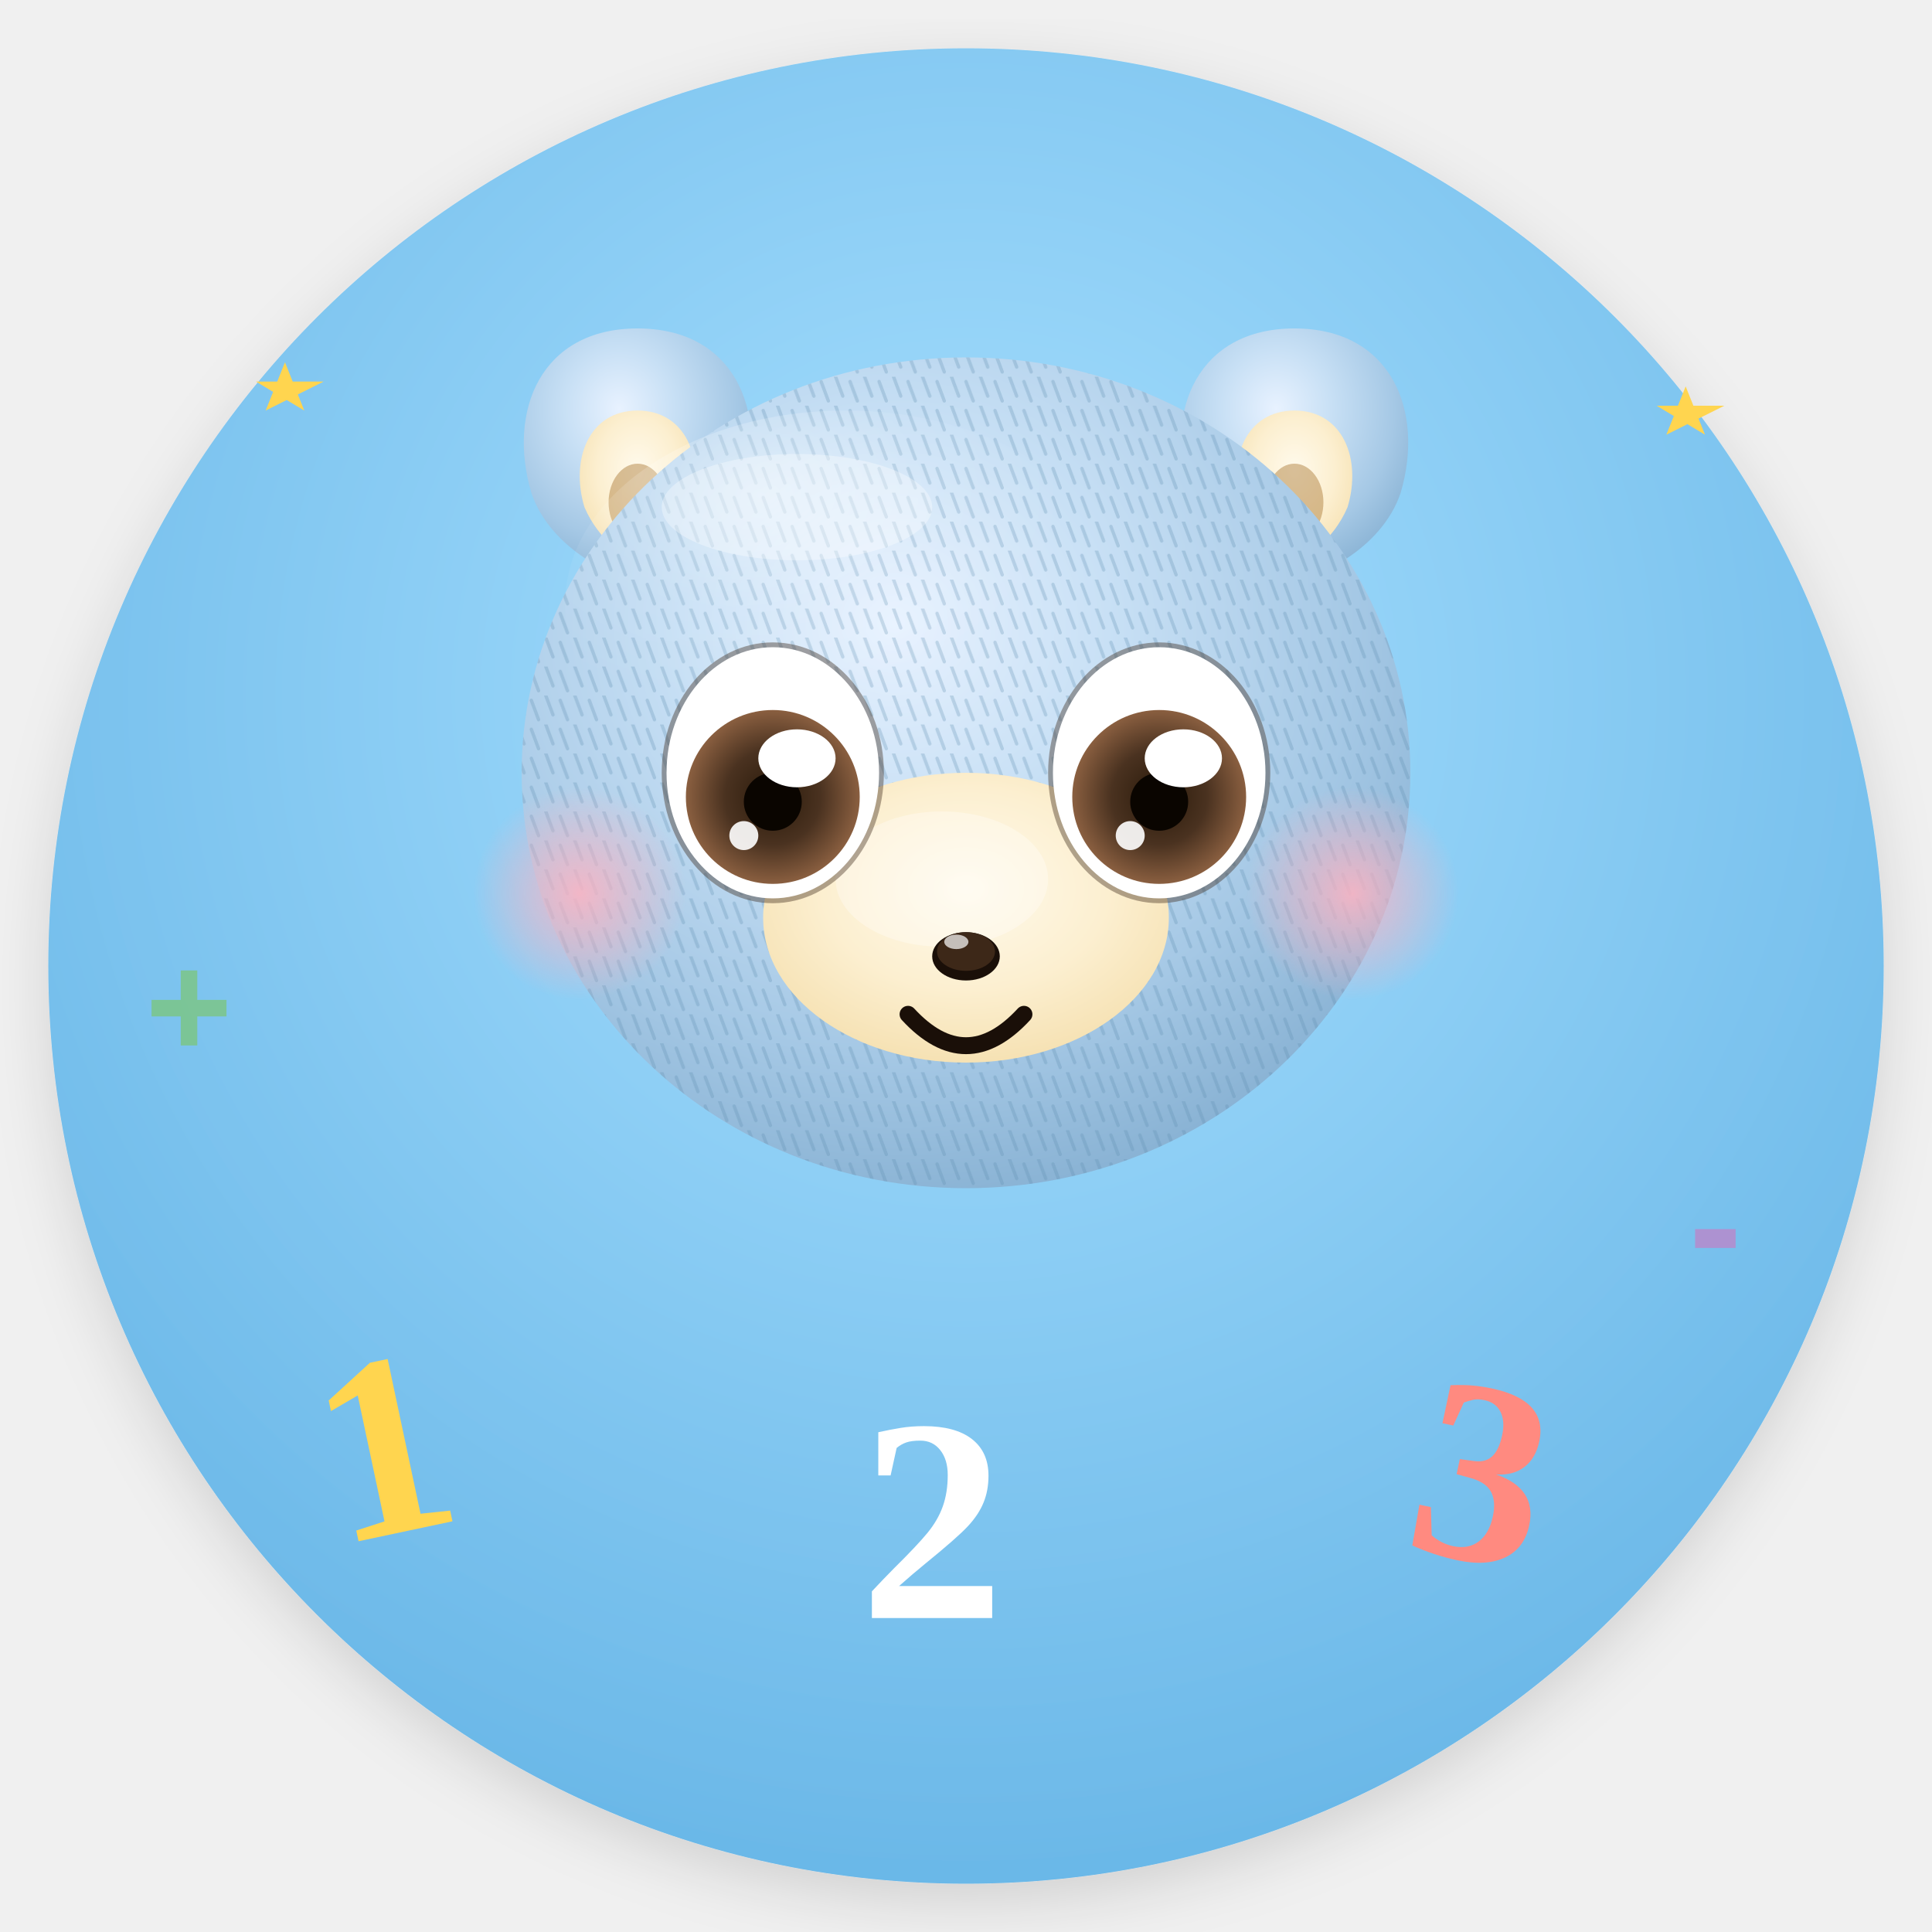
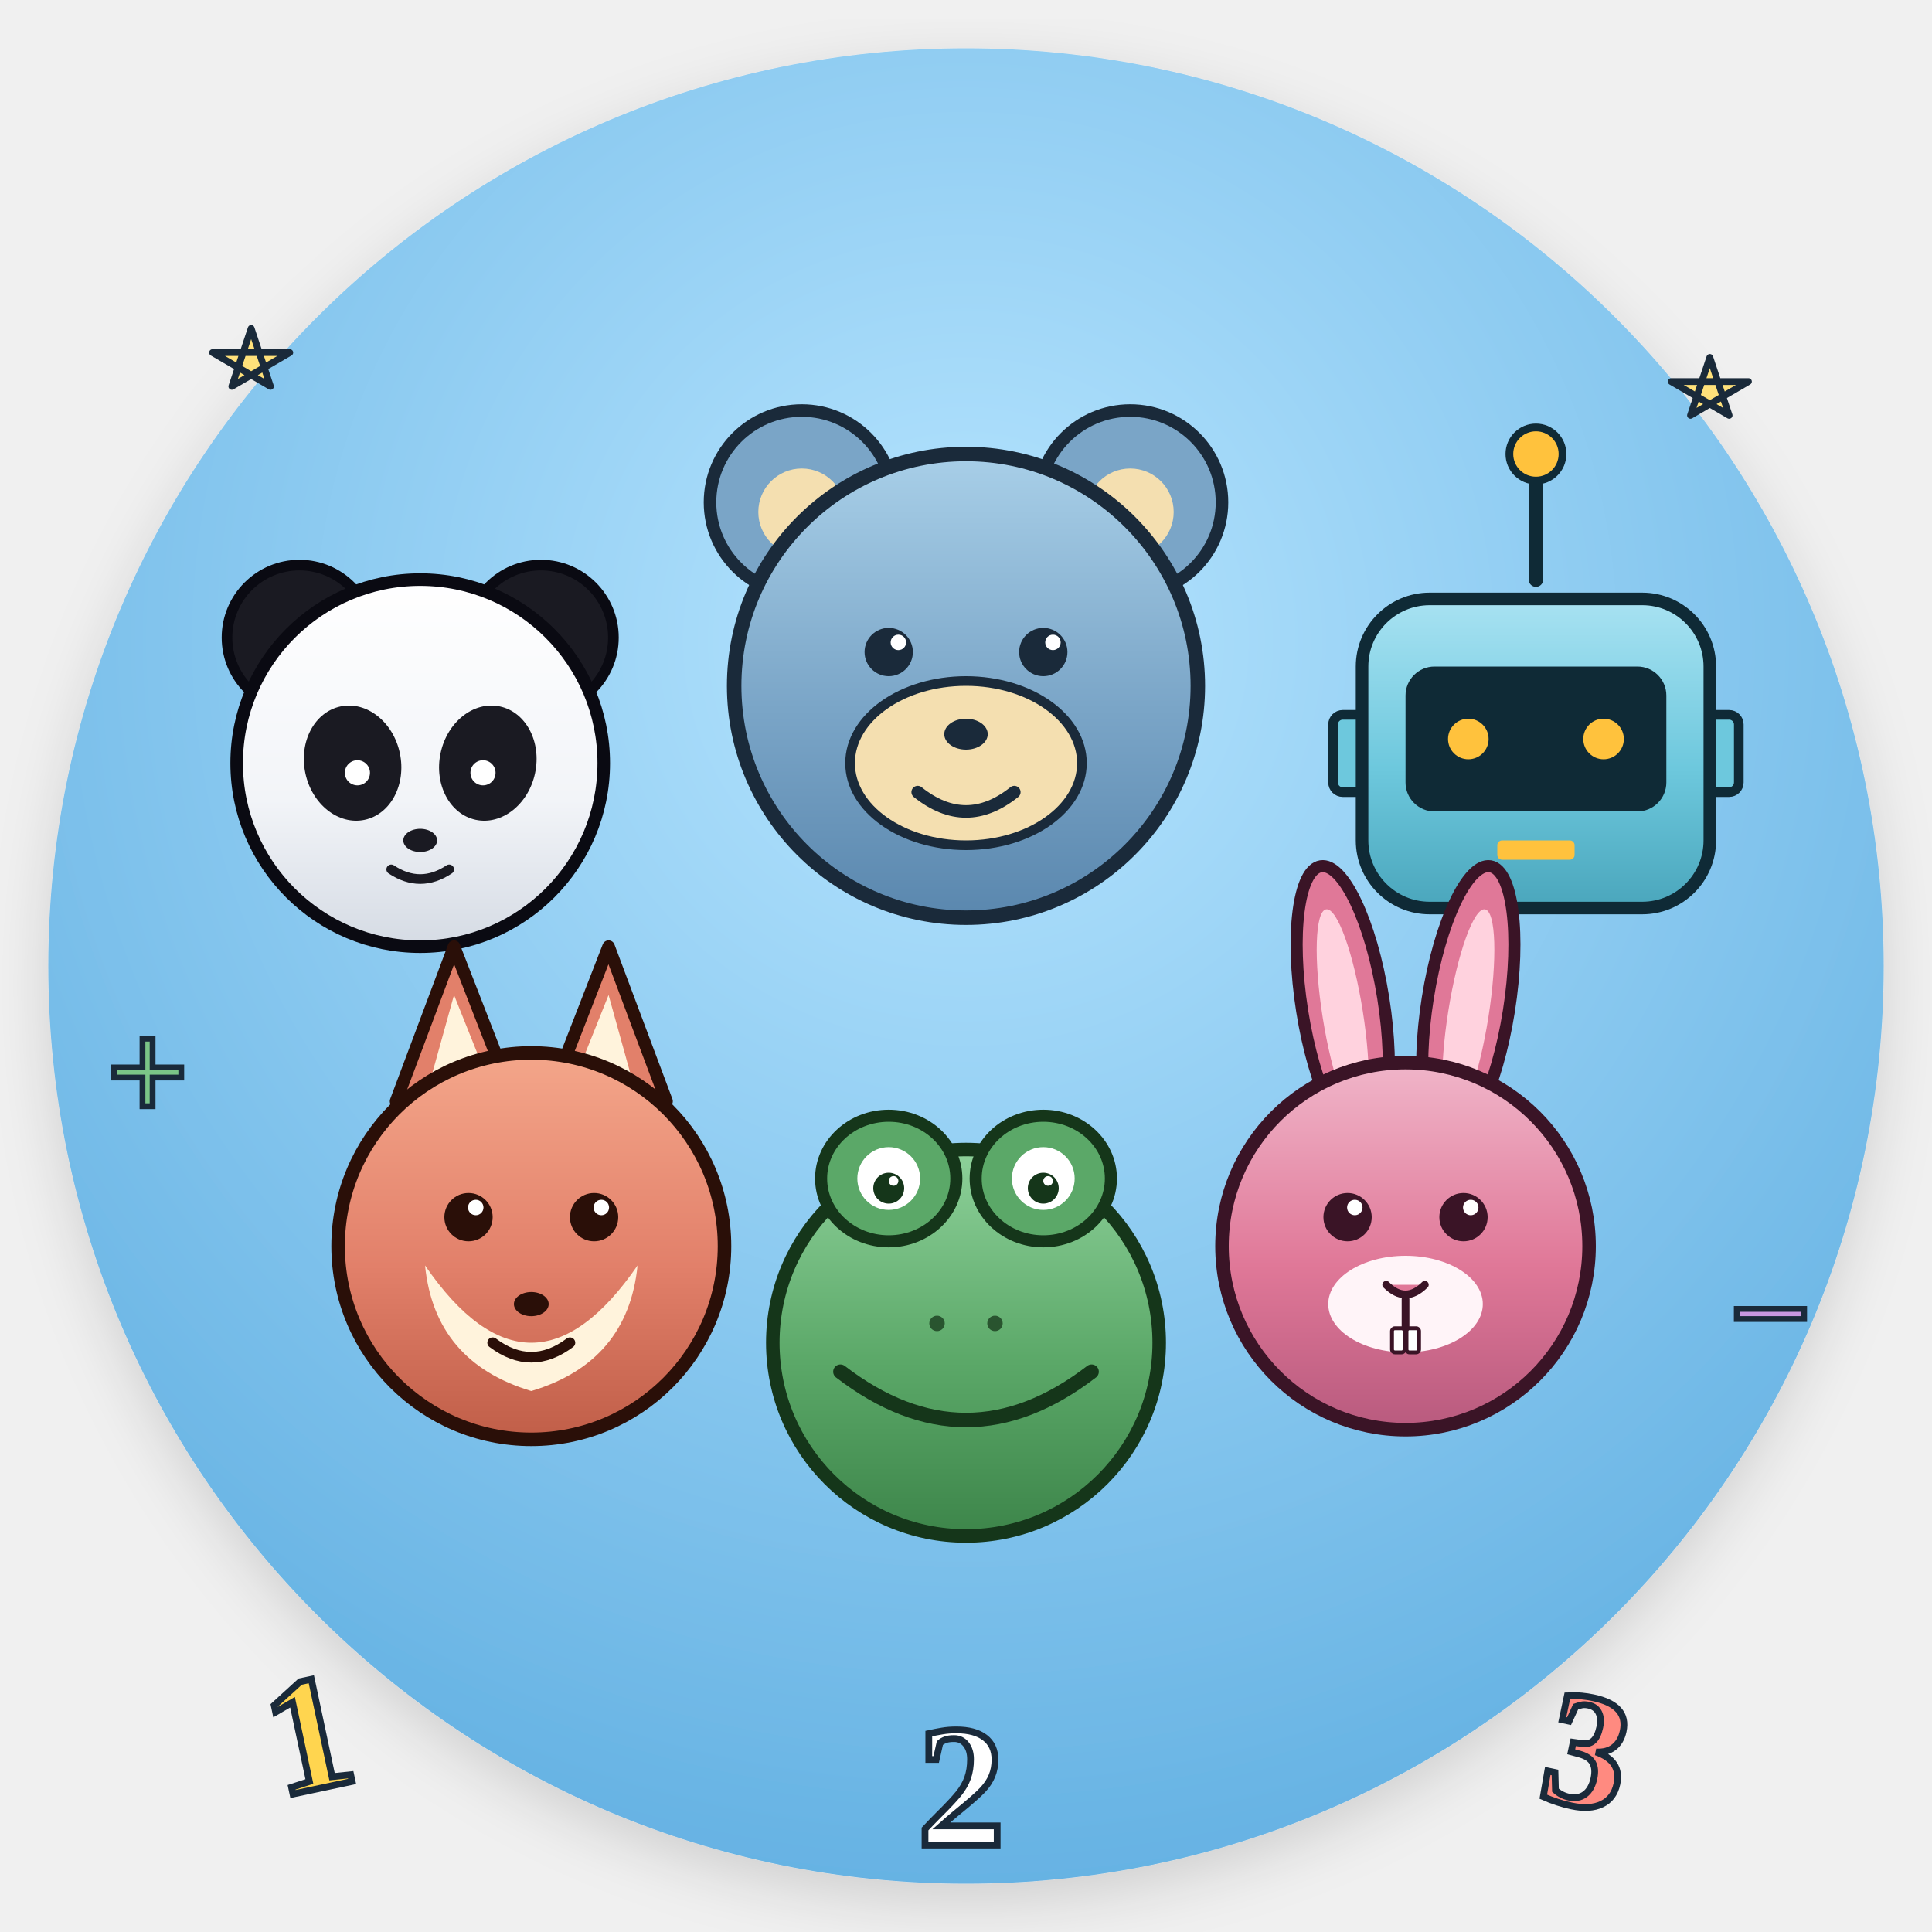
<svg xmlns="http://www.w3.org/2000/svg" viewBox="0 0 400 400" width="400" height="400">
  <defs>
    <filter id="logo-shadow" x="-10%" y="-10%" width="130%" height="130%">
-       <feDropShadow dx="0" dy="4" stdDeviation="6" flood-color="#00000020" />
+       <feDropShadow dx="0" dy="4" stdDeviation="6" flood-color="#00000022" />
    </filter>
-     <radialGradient id="logo-bg" cx="50%" cy="35%" r="65%">
-       <stop offset="0%" stop-color="#A8E0FF" />
-       <stop offset="100%" stop-color="#6BB8E8" />
+     <radialGradient id="logo-bg" cx="50%" cy="32%" r="72%">
+       <stop offset="0%" stop-color="#B7E5FF" />
+       <stop offset="100%" stop-color="#62B0E2" />
    </radialGradient>
-     <radialGradient id="logo-body" cx="42%" cy="32%" r="80%">
-       <stop offset="0%" stop-color="#E8F2FF" />
-       <stop offset="30%" stop-color="#C8E0F5" />
-       <stop offset="65%" stop-color="#A5C8E5" />
-       <stop offset="90%" stop-color="#86B0D2" />
-       <stop offset="100%" stop-color="#7AA5C7" />
-     </radialGradient>
-     <radialGradient id="logo-sheen" cx="35%" cy="22%" r="55%">
-       <stop offset="0%" stop-color="white" stop-opacity="0.4" />
-       <stop offset="55%" stop-color="white" stop-opacity="0.08" />
-       <stop offset="100%" stop-color="white" stop-opacity="0" />
-     </radialGradient>
-     <radialGradient id="logo-belly" cx="50%" cy="40%" r="70%">
-       <stop offset="0%" stop-color="#FFFAEC" />
-       <stop offset="50%" stop-color="#FCEFD0" />
-       <stop offset="90%" stop-color="#F5E0B0" />
-       <stop offset="100%" stop-color="#EBCF95" />
-     </radialGradient>
-     <radialGradient id="logo-cheek" cx="50%" cy="50%" r="50%">
-       <stop offset="0%" stop-color="#FFB3C1" stop-opacity="0.85" />
-       <stop offset="60%" stop-color="#FFB3C1" stop-opacity="0.35" />
-       <stop offset="100%" stop-color="#FFB3C1" stop-opacity="0" />
-     </radialGradient>
-     <radialGradient id="logo-iris" cx="50%" cy="50%" r="50%">
-       <stop offset="0%" stop-color="#2A1A0A" />
-       <stop offset="55%" stop-color="#4A3220" />
-       <stop offset="100%" stop-color="#8A5F40" />
-     </radialGradient>
-     <pattern id="logo-fur" x="0" y="0" width="6" height="6" patternUnits="userSpaceOnUse">
-       <line x1="1" y1="0" x2="2.5" y2="4" stroke="#5C8DAE" stroke-width="0.7" opacity="0.55" stroke-linecap="round" />
-       <line x1="4" y1="1" x2="5.5" y2="5" stroke="#5C8DAE" stroke-width="0.7" opacity="0.55" stroke-linecap="round" />
-     </pattern>
+     <linearGradient id="bloo-body" x1="0" y1="0" x2="0" y2="1">
+       <stop offset="0%" stop-color="#A8CFE8" />
+       <stop offset="55%" stop-color="#7AA5C7" />
+       <stop offset="100%" stop-color="#5A87AE" />
+     </linearGradient>
+     <linearGradient id="sunny-body" x1="0" y1="0" x2="0" y2="1">
+       <stop offset="0%" stop-color="#F4A68A" />
+       <stop offset="55%" stop-color="#E2806A" />
+       <stop offset="100%" stop-color="#C05E48" />
+     </linearGradient>
+     <linearGradient id="rosie-body" x1="0" y1="0" x2="0" y2="1">
+       <stop offset="0%" stop-color="#F0B5C9" />
+       <stop offset="55%" stop-color="#E07898" />
+       <stop offset="100%" stop-color="#B85A7E" />
+     </linearGradient>
+     <linearGradient id="milo-body" x1="0" y1="0" x2="0" y2="1">
+       <stop offset="0%" stop-color="#8ED19A" />
+       <stop offset="55%" stop-color="#5BA868" />
+       <stop offset="100%" stop-color="#3D854A" />
+     </linearGradient>
+     <linearGradient id="pip-body" x1="0" y1="0" x2="0" y2="1">
+       <stop offset="0%" stop-color="#FFFFFF" />
+       <stop offset="60%" stop-color="#F2F4F8" />
+       <stop offset="100%" stop-color="#D5DBE4" />
+     </linearGradient>
+     <linearGradient id="rex-body" x1="0" y1="0" x2="0" y2="1">
+       <stop offset="0%" stop-color="#A8E2F2" />
+       <stop offset="55%" stop-color="#6DC8DD" />
+       <stop offset="100%" stop-color="#4AA6BC" />
+     </linearGradient>
  </defs>
  <circle cx="200" cy="200" r="190" fill="url(#logo-bg)" filter="url(#logo-shadow)" />
-   <g transform="translate(40, 30) scale(1)">
-     <path d="M92,38 C72,38 65,55 70,72 C74,84 88,90 92,90 C96,90 110,84 114,72 C119,55 112,38 92,38 Z" fill="url(#logo-body)" />
-     <path d="M92,55 C82,55 78,65 81,75 C84,82 90,86 92,86 C94,86 100,82 103,75 C106,65 102,55 92,55 Z" fill="url(#logo-belly)" />
-     <ellipse cx="92" cy="74" rx="6" ry="8" fill="#A87530" opacity="0.45" />
-     <path d="M228,38 C208,38 201,55 206,72 C210,84 224,90 228,90 C232,90 246,84 250,72 C255,55 248,38 228,38 Z" fill="url(#logo-body)" />
-     <path d="M228,55 C218,55 214,65 217,75 C220,82 226,86 228,86 C230,86 236,82 239,75 C242,65 238,55 228,55 Z" fill="url(#logo-belly)" />
-     <ellipse cx="228" cy="74" rx="6" ry="8" fill="#A87530" opacity="0.45" />
-     <ellipse cx="160" cy="130" rx="92" ry="86" fill="url(#logo-body)" />
-     <ellipse cx="160" cy="130" rx="92" ry="86" fill="url(#logo-fur)" opacity="0.5" />
-     <ellipse cx="135" cy="95" rx="58" ry="40" fill="url(#logo-sheen)" />
-     <ellipse cx="125" cy="75" rx="28" ry="11" fill="white" opacity="0.32" />
-     <circle cx="80" cy="155" r="22" fill="url(#logo-cheek)" />
-     <circle cx="240" cy="155" r="22" fill="url(#logo-cheek)" />
-     <ellipse cx="160" cy="160" rx="42" ry="30" fill="url(#logo-belly)" />
-     <ellipse cx="155" cy="152" rx="22" ry="14" fill="white" opacity="0.3" />
-     <ellipse cx="120" cy="130" rx="23" ry="27" fill="#3D2818" opacity="0.4" />
-     <ellipse cx="120" cy="130" rx="22" ry="26" fill="#FFFFFF" />
-     <circle cx="120" cy="135" r="18" fill="url(#logo-iris)" />
-     <circle cx="120" cy="136" r="6" fill="#0A0500" />
-     <ellipse cx="125" cy="127" rx="8" ry="6" fill="white" />
-     <circle cx="114" cy="143" r="3" fill="white" opacity="0.9" />
-     <ellipse cx="200" cy="130" rx="23" ry="27" fill="#3D2818" opacity="0.4" />
-     <ellipse cx="200" cy="130" rx="22" ry="26" fill="#FFFFFF" />
-     <circle cx="200" cy="135" r="18" fill="url(#logo-iris)" />
-     <circle cx="200" cy="136" r="6" fill="#0A0500" />
-     <ellipse cx="205" cy="127" rx="8" ry="6" fill="white" />
-     <circle cx="194" cy="143" r="3" fill="white" opacity="0.9" />
-     <ellipse cx="160" cy="168" rx="7" ry="5" fill="#1A0F08" />
-     <ellipse cx="160" cy="167" rx="6" ry="4" fill="#3D2818" />
-     <ellipse cx="158" cy="165" rx="2.5" ry="1.5" fill="white" opacity="0.7" />
-     <path d="M148,180 Q160,193 172,180" fill="none" stroke="#1A0F08" stroke-width="3.5" stroke-linecap="round" />
+   <polygon points="48,80 52,68 56,80 44,73 60,73" fill="#FFE17A" stroke="#1A2A3A" stroke-width="1.4" stroke-linejoin="round" />
+   <polygon points="350,86 354,74 358,86 346,79 362,79" fill="#FFE17A" stroke="#1A2A3A" stroke-width="1.4" stroke-linejoin="round" />
+   <text x="22" y="232" font-family="Fredoka One, Baloo 2, Arial Rounded MT Bold, sans-serif" font-size="30" font-weight="800" fill="#7BC587" stroke="#1A2A3A" stroke-width="1.2">+</text>
+   <text x="358" y="282" font-family="Fredoka One, Baloo 2, Arial Rounded MT Bold, sans-serif" font-size="30" font-weight="800" fill="#C896E0" stroke="#1A2A3A" stroke-width="1.2">−</text>
+   <g>
+     <circle cx="62" cy="132" r="15" fill="#1A1A22" stroke="#0A0A12" stroke-width="2.2" />
+     <circle cx="112" cy="132" r="15" fill="#1A1A22" stroke="#0A0A12" stroke-width="2.2" />
+     <circle cx="87" cy="158" r="38" fill="url(#pip-body)" stroke="#0A0A12" stroke-width="2.6" />
+     <ellipse cx="73" cy="158" rx="10" ry="12" fill="#1A1A22" transform="rotate(-12 73 158)" />
+     <ellipse cx="101" cy="158" rx="10" ry="12" fill="#1A1A22" transform="rotate(12 101 158)" />
+     <circle cx="74" cy="160" r="2.6" fill="#FFFFFF" />
+     <circle cx="100" cy="160" r="2.6" fill="#FFFFFF" />
+     <ellipse cx="87" cy="174" rx="3.5" ry="2.4" fill="#1A1A22" />
+     <path d="M81,180 Q87,184 93,180" fill="none" stroke="#1A1A22" stroke-width="2" stroke-linecap="round" />
  </g>
-   <text x="70" y="320" font-family="Fredoka One, Baloo 2, Arial Rounded MT Bold, sans-serif" font-size="54" font-weight="800" fill="#FFD54F" transform="rotate(-12, 70, 320)">1</text>
-   <text x="178" y="335" font-family="Fredoka One, Baloo 2, Arial Rounded MT Bold, sans-serif" font-size="60" font-weight="800" fill="#FFFFFF">2</text>
-   <text x="290" y="320" font-family="Fredoka One, Baloo 2, Arial Rounded MT Bold, sans-serif" font-size="54" font-weight="800" fill="#FF8A80" transform="rotate(12, 290, 320)">3</text>
-   <polygon points="55,85 59,75 63,85 53,79 67,79" fill="#FFD54F" />
-   <polygon points="345,90 349,80 353,90 343,84 357,84" fill="#FFD54F" />
-   <text x="30" y="220" font-family="Arial Rounded MT Bold, sans-serif" font-size="32" font-weight="800" fill="#7BC587" opacity="0.85">+</text>
-   <text x="350" y="265" font-family="Arial Rounded MT Bold, sans-serif" font-size="32" font-weight="800" fill="#B689CC" opacity="0.85">-</text>
+   <g>
+     <circle cx="166" cy="104" r="19" fill="#7AA5C7" stroke="#1A2A3A" stroke-width="2.6" />
+     <circle cx="166" cy="106" r="9" fill="#F4DFB0" />
+     <circle cx="234" cy="104" r="19" fill="#7AA5C7" stroke="#1A2A3A" stroke-width="2.6" />
+     <circle cx="234" cy="106" r="9" fill="#F4DFB0" />
+     <circle cx="200" cy="142" r="48" fill="url(#bloo-body)" stroke="#1A2A3A" stroke-width="3" />
+     <ellipse cx="200" cy="158" rx="24" ry="17" fill="#F4DFB0" stroke="#1A2A3A" stroke-width="2" />
+     <circle cx="184" cy="135" r="5" fill="#1A2A3A" />
+     <circle cx="216" cy="135" r="5" fill="#1A2A3A" />
+     <circle cx="186" cy="133" r="1.6" fill="#FFFFFF" />
+     <circle cx="218" cy="133" r="1.6" fill="#FFFFFF" />
+     <ellipse cx="200" cy="152" rx="4.5" ry="3.2" fill="#1A2A3A" />
+     <path d="M190,164 Q200,172 210,164" fill="none" stroke="#1A2A3A" stroke-width="2.6" stroke-linecap="round" />
+   </g>
+   <g>
+     <line x1="318" y1="120" x2="318" y2="98" stroke="#0F2A36" stroke-width="3" stroke-linecap="round" />
+     <circle cx="318" cy="94" r="5.5" fill="#FFC23D" stroke="#0F2A36" stroke-width="1.6" />
+     <rect x="276" y="148" width="9" height="16" rx="2" fill="#6DC8DD" stroke="#0F2A36" stroke-width="2" />
+     <rect x="351" y="148" width="9" height="16" rx="2" fill="#6DC8DD" stroke="#0F2A36" stroke-width="2" />
+     <rect x="282" y="124" width="72" height="64" rx="14" fill="url(#rex-body)" stroke="#0F2A36" stroke-width="2.6" />
+     <rect x="291" y="138" width="54" height="30" rx="6" fill="#0F2A36" />
+     <circle cx="304" cy="153" r="4.2" fill="#FFC23D" />
+     <circle cx="332" cy="153" r="4.2" fill="#FFC23D" />
+     <rect x="310" y="174" width="16" height="4" rx="1" fill="#FFC23D" />
+   </g>
+   <g>
+     <path d="M82,228 L94,196 L108,232 Z" fill="#E2806A" stroke="#2A0F08" stroke-width="2.6" stroke-linejoin="round" />
+     <path d="M89,224 L94,206 L102,226 Z" fill="#FFF3DC" />
+     <path d="M138,228 L126,196 L112,232 Z" fill="#E2806A" stroke="#2A0F08" stroke-width="2.6" stroke-linejoin="round" />
+     <path d="M131,224 L126,206 L118,226 Z" fill="#FFF3DC" />
+     <circle cx="110" cy="258" r="40" fill="url(#sunny-body)" stroke="#2A0F08" stroke-width="2.8" />
+     <path d="M88,262 Q110,294 132,262 Q130,282 110,288 Q90,282 88,262 Z" fill="#FFF3DC" />
+     <circle cx="97" cy="252" r="5" fill="#2A0F08" />
+     <circle cx="123" cy="252" r="5" fill="#2A0F08" />
+     <circle cx="98.5" cy="250" r="1.6" fill="#FFFFFF" />
+     <circle cx="124.5" cy="250" r="1.6" fill="#FFFFFF" />
+     <ellipse cx="110" cy="270" rx="3.6" ry="2.5" fill="#2A0F08" />
+     <path d="M102,278 Q110,284 118,278" fill="none" stroke="#2A0F08" stroke-width="2.2" stroke-linecap="round" />
+   </g>
+   <g>
+     <circle cx="200" cy="278" r="40" fill="url(#milo-body)" stroke="#15361A" stroke-width="2.8" />
+     <ellipse cx="184" cy="244" rx="14" ry="13" fill="#5BA868" stroke="#15361A" stroke-width="2.5" />
+     <ellipse cx="216" cy="244" rx="14" ry="13" fill="#5BA868" stroke="#15361A" stroke-width="2.5" />
+     <circle cx="184" cy="244" r="6.5" fill="#FFFFFF" />
+     <circle cx="216" cy="244" r="6.5" fill="#FFFFFF" />
+     <circle cx="184" cy="246" r="3.2" fill="#15361A" />
+     <circle cx="216" cy="246" r="3.2" fill="#15361A" />
+     <circle cx="185" cy="244.5" r="1" fill="#FFFFFF" />
+     <circle cx="217" cy="244.5" r="1" fill="#FFFFFF" />
+     <circle cx="194" cy="274" r="1.6" fill="#15361A" opacity="0.75" />
+     <circle cx="206" cy="274" r="1.6" fill="#15361A" opacity="0.75" />
+     <path d="M174,284 Q200,304 226,284" fill="none" stroke="#15361A" stroke-width="3" stroke-linecap="round" />
+   </g>
+   <g>
+     <ellipse cx="278" cy="208" rx="8.5" ry="29" fill="#E07898" stroke="#3A1426" stroke-width="2.5" transform="rotate(-9 278 208)" />
+     <ellipse cx="278" cy="210" rx="4.2" ry="22" fill="#FFD2DE" transform="rotate(-9 278 210)" />
+     <ellipse cx="304" cy="208" rx="8.5" ry="29" fill="#E07898" stroke="#3A1426" stroke-width="2.5" transform="rotate(9 304 208)" />
+     <ellipse cx="304" cy="210" rx="4.2" ry="22" fill="#FFD2DE" transform="rotate(9 304 210)" />
+     <circle cx="291" cy="258" r="38" fill="url(#rosie-body)" stroke="#3A1426" stroke-width="2.8" />
+     <ellipse cx="291" cy="270" rx="16" ry="10" fill="#FFF4F8" />
+     <circle cx="279" cy="252" r="5" fill="#3A1426" />
+     <circle cx="303" cy="252" r="5" fill="#3A1426" />
+     <circle cx="280.5" cy="250" r="1.6" fill="#FFFFFF" />
+     <circle cx="304.5" cy="250" r="1.6" fill="#FFFFFF" />
+     <path d="M287,266 Q291,270 295,266" fill="#E07898" stroke="#3A1426" stroke-width="1.6" stroke-linecap="round" stroke-linejoin="round" />
+     <line x1="291" y1="269" x2="291" y2="275" stroke="#3A1426" stroke-width="1.6" stroke-linecap="round" />
+     <rect x="288.2" y="275" width="2.6" height="5" rx="0.6" fill="#FFFFFF" stroke="#3A1426" stroke-width="0.8" />
+     <rect x="291.2" y="275" width="2.6" height="5" rx="0.6" fill="#FFFFFF" stroke="#3A1426" stroke-width="0.8" />
+   </g>
+   <text x="58" y="372" font-family="Fredoka One, Baloo 2, Arial Rounded MT Bold, sans-serif" font-size="34" font-weight="800" fill="#FFD54F" stroke="#1A2A3A" stroke-width="1.4" transform="rotate(-12, 58, 372)">1</text>
+   <text x="190" y="382" font-family="Fredoka One, Baloo 2, Arial Rounded MT Bold, sans-serif" font-size="36" font-weight="800" fill="#FFFFFF" stroke="#1A2A3A" stroke-width="1.4">2</text>
+   <text x="318" y="372" font-family="Fredoka One, Baloo 2, Arial Rounded MT Bold, sans-serif" font-size="34" font-weight="800" fill="#FF8A80" stroke="#1A2A3A" stroke-width="1.4" transform="rotate(12, 318, 372)">3</text>
</svg>
